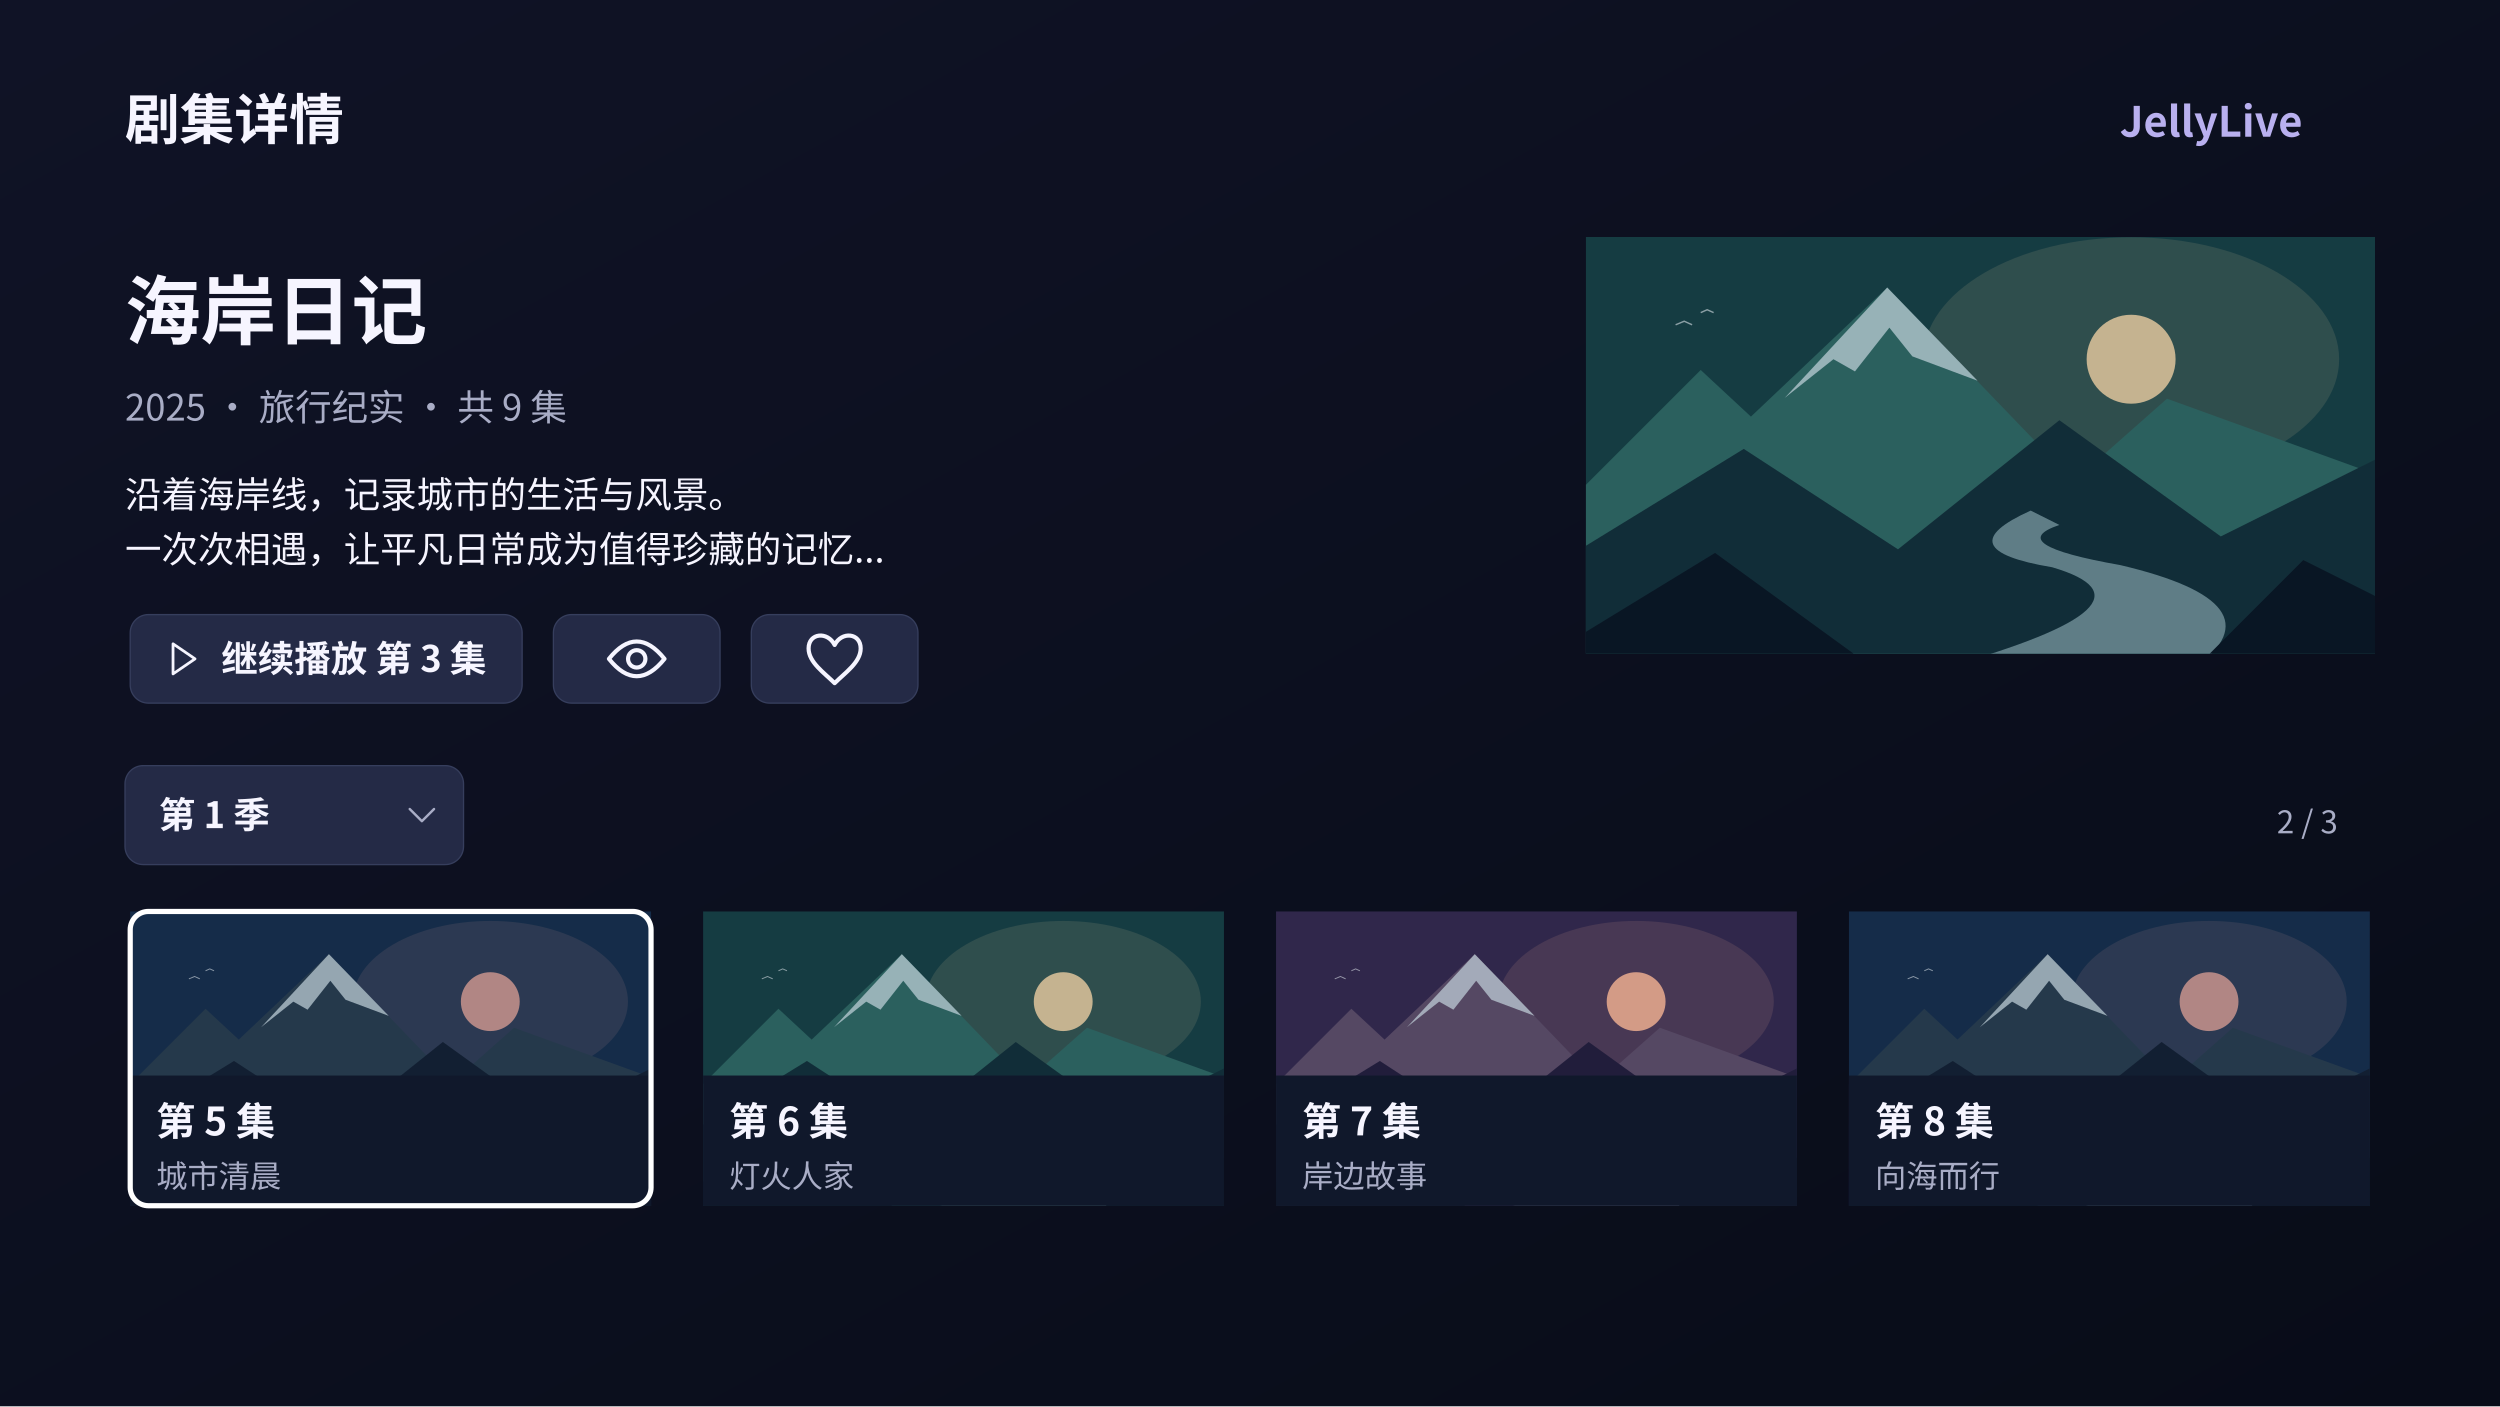
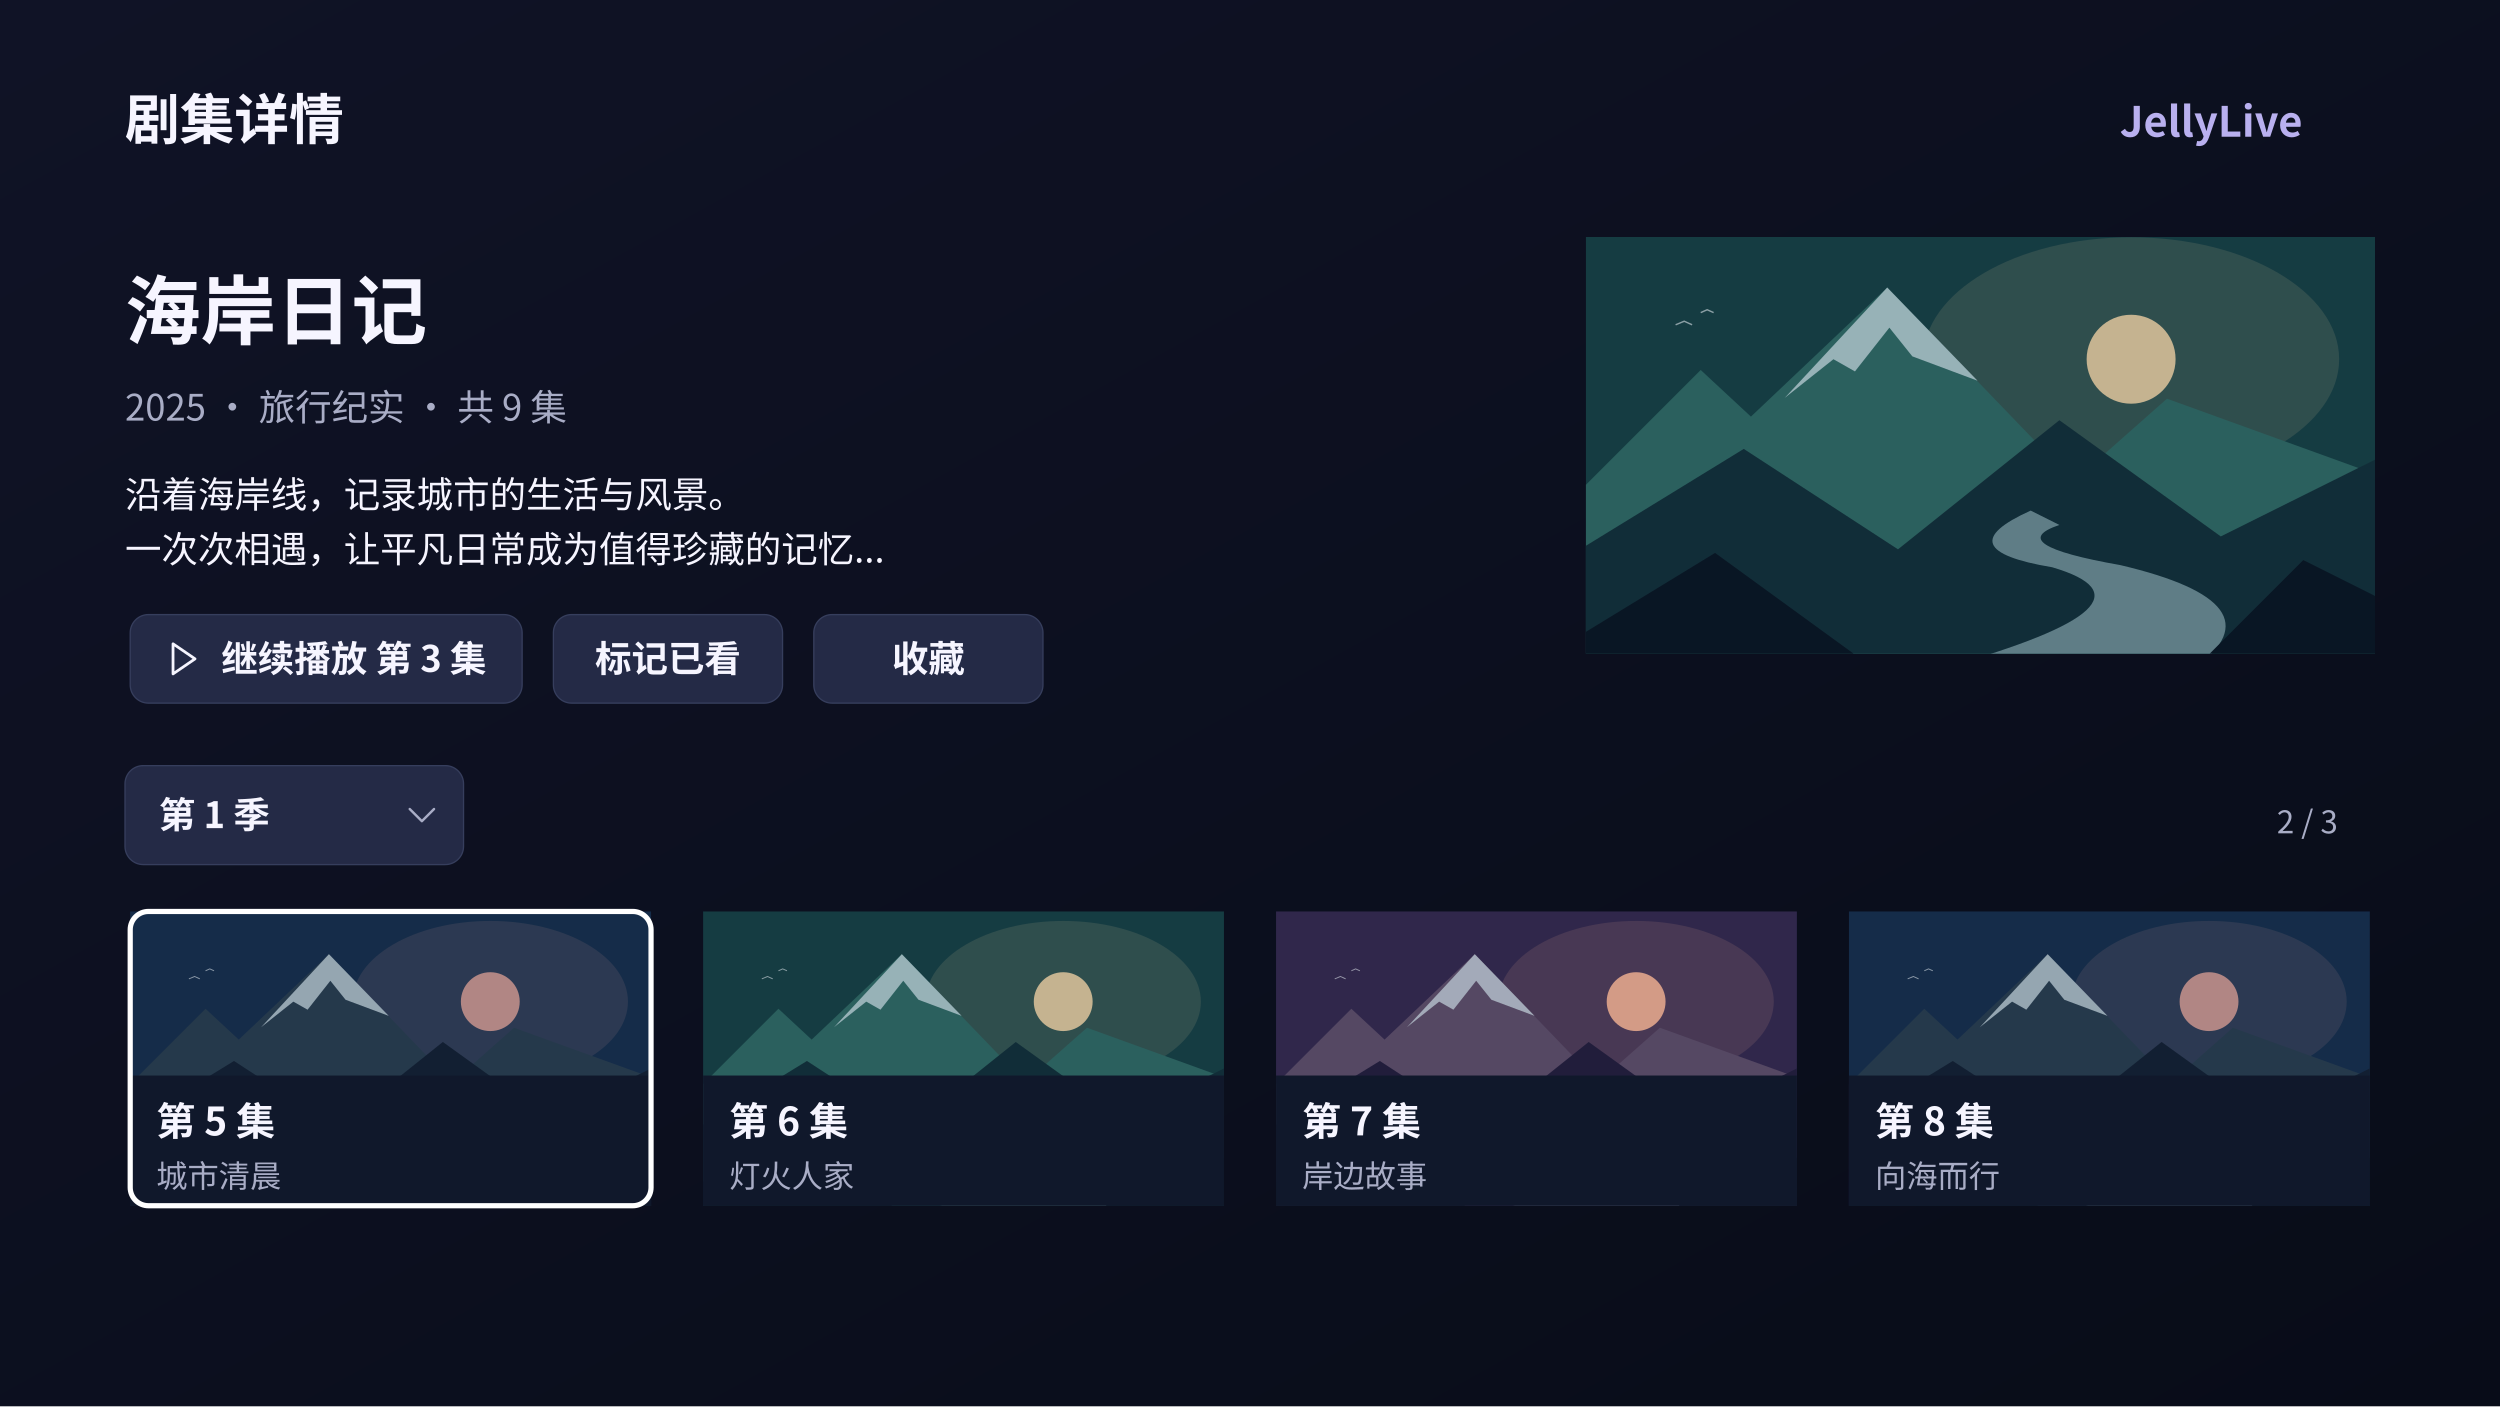
<svg xmlns="http://www.w3.org/2000/svg" width="1920" height="1080" viewBox="0 0 1920 1080" role="img" aria-labelledby="title desc">
  <defs>
    <linearGradient id="bg" x2="1" y2="1">
      <stop stop-color="#101326" />
      <stop offset="1" stop-color="#080c18" />
    </linearGradient>
    <linearGradient id="purple" x2="1" y2="1">
      <stop stop-color="#6652d5" />
      <stop offset="1" stop-color="#3a327d" />
    </linearGradient>
  </defs>
  <g font-family="Noto Sans CJK SC, Microsoft YaHei, sans-serif">
    <rect width="1920" height="1080" fill="url(#bg)" />
    <text x="96" y="107" fill="#f6f5ff" font-size="42" font-weight="650">剧集详情</text>
    <text x="1628" y="105" fill="#b9b0ef" font-size="32" font-weight="600">JellyLive</text>
    <svg x="1218" y="182" width="606" height="320" viewBox="0 0 1100 620" preserveAspectRatio="xMidYMid slice">
      <rect width="1100" height="620" fill="#153c42" />
      <ellipse cx="760" cy="190" rx="290" ry="170" fill="#c5b390" opacity=".15" />
      <circle cx="760" cy="190" r="62" fill="#c5b390" />
      <path d="M0 365 L160 205 L230 270 L420 90 L680 360 L810 245 L1100 350 V620 H0Z" fill="#2b605e" />
      <path d="M277 244 L420 90 L546 220 L455 186 L423 146 L375 207 L345 190Z" fill="#c4d4dd" opacity=".7" />
      <path d="M0 450 L220 315 L435 455 L660 275 L885 437 L1100 330 V620 H0Z" fill="#112d38" />
      <path d="M620 401 Q500 455 650 480 Q820 530 500 620 H850 Q970 530 745 477 Q580 448 660 421Z" fill="#93b3bb" opacity=".6" />
      <path d="M0 570 L180 460 L400 620 H0Z M850 620 L1000 470 L1100 520 V620Z" fill="#091624" />
      <path d="M125 142 l12 -5 l11 5 M160 125 l9 -4 l9 4" fill="none" stroke="#dae1e7" stroke-width="2" opacity=".6" />
    </svg>
    <text x="96" y="260" fill="#f6f5ff" font-size="58" font-weight="650">海岸日记</text>
    <text x="96" y="323" fill="#a9adc6" font-size="28" font-weight="400">2025 · 旅行纪实 · 共 9 集</text>
    <g data-role="overview" data-max-lines="2">
      <text x="96" y="390" fill="#f6f5ff" font-size="28" font-weight="400">沿着海岸线，记录城市的生活与风景。</text>
      <text x="96" y="432" fill="#f6f5ff" font-size="28" font-weight="400">一次次相遇，让平凡日常成为值得珍藏的记忆...</text>
    </g>
    <g data-role="series-actions" data-y="472" data-overview-bottom="442" data-gap="30">
      <rect x="100" y="472" width="301" height="68" rx="14" fill="#242a46" stroke="#363e5d" stroke-width="1" />
      <g transform="translate(124 490.0) scale(0.8888889)">
        <path d="M10 5 L29 18 L10 31 Z" fill="none" stroke="#f6f5ff" stroke-width="2.4" stroke-linecap="round" stroke-linejoin="round" />
      </g>
      <text x="170" y="516.0" fill="#f6f5ff" font-size="28" font-weight="600">继续播放 第 3 集</text>
-       <g data-role="detail-action" aria-label="标记剧集已看">
-         <rect x="425" y="472" width="128" height="68" rx="14" fill="#242a46" stroke="#363e5d" stroke-width="1" />
-         <g transform="translate(465 482) scale(1.333333)">
-           <path d="M2 18 Q18 -2 34 18 Q18 38 2 18 Z M23 18 A5 5 0 1 1 13 18 A5 5 0 1 1 23 18" fill="none" stroke="#f6f5ff" stroke-width="2.4" stroke-linecap="round" stroke-linejoin="round" />
-         </g>
+       <g data-role="detail-action" aria-label="标记已看">
+         <rect x="425" y="472" width="176" height="68" rx="14" fill="#242a46" stroke="#363e5d" stroke-width="1" />
+         <text x="513.0" y="516.0" text-anchor="middle" fill="#f6f5ff" font-size="28" font-weight="600">标记已看</text>
      </g>
-       <g data-role="detail-action" aria-label="收藏剧集">
-         <rect x="577" y="472" width="128" height="68" rx="14" fill="#242a46" stroke="#363e5d" stroke-width="1" />
-         <g transform="translate(617 482) scale(1.333333)">
-           <path d="M18 32 C12 26 3 20 3 12 C3 3 14 2 18 10 C22 2 33 3 33 12 C33 20 24 26 18 32 Z" fill="none" stroke="#f6f5ff" stroke-width="2.4" stroke-linecap="round" stroke-linejoin="round" />
-         </g>
+       <g data-role="detail-action" aria-label="收藏">
+         <rect x="625" y="472" width="176" height="68" rx="14" fill="#242a46" stroke="#363e5d" stroke-width="1" />
+         <text x="713.0" y="516.0" text-anchor="middle" fill="#f6f5ff" font-size="28" font-weight="600">收藏</text>
      </g>
    </g>
    <rect x="96" y="588" width="260" height="76" rx="14" fill="#242a46" stroke="#363e5d" stroke-width="1" />
    <text x="122" y="636.0" fill="#f6f5ff" font-size="28" font-weight="600">第 1 季</text>
    <g transform="translate(310 612) scale(0.7777778)">
      <path d="M6 12 L18 24 L30 12" fill="none" stroke="#a9adc6" stroke-width="2.4" stroke-linecap="round" stroke-linejoin="round" />
    </g>
    <text x="1772" y="640" text-anchor="middle" fill="#a9adc6" font-size="24" font-weight="400">2 / 3</text>
    <g data-role="episode-page" data-page="2" data-pages="3">
      <svg x="100" y="700" width="400" height="226" viewBox="0 0 1100 620" preserveAspectRatio="xMidYMid slice">
        <rect width="1100" height="620" fill="#152c49" />
        <ellipse cx="760" cy="190" rx="290" ry="170" fill="#b18684" opacity=".15" />
        <circle cx="760" cy="190" r="62" fill="#b18684" />
        <path d="M0 365 L160 205 L230 270 L420 90 L680 360 L810 245 L1100 350 V620 H0Z" fill="#25394b" />
        <path d="M277 244 L420 90 L546 220 L455 186 L423 146 L375 207 L345 190Z" fill="#c4d4dd" opacity=".7" />
        <path d="M0 450 L220 315 L435 455 L660 275 L885 437 L1100 330 V620 H0Z" fill="#121f32" />
        <path d="M620 401 Q500 455 650 480 Q820 530 500 620 H850 Q970 530 745 477 Q580 448 660 421Z" fill="#93b3bb" opacity=".6" />
        <path d="M0 570 L180 460 L400 620 H0Z M850 620 L1000 470 L1100 520 V620Z" fill="#091624" />
        <path d="M125 142 l12 -5 l11 5 M160 125 l9 -4 l9 4" fill="none" stroke="#dae1e7" stroke-width="2" opacity=".6" />
      </svg>
      <rect x="100" y="826" width="400" height="100" rx="0" fill="#10182b" stroke="none" stroke-width="1" />
      <text x="120" y="872" fill="#f6f5ff" font-size="30" font-weight="650">第 5 集</text>
      <text x="120" y="912" fill="#a9adc6" font-size="24" font-weight="400">城市清晨</text>
      <rect x="100" y="700" width="400" height="226" rx="14" fill="none" stroke="#fff" stroke-width="4" />
      <svg x="540" y="700" width="400" height="226" viewBox="0 0 1100 620" preserveAspectRatio="xMidYMid slice">
        <rect width="1100" height="620" fill="#153c42" />
        <ellipse cx="760" cy="190" rx="290" ry="170" fill="#c5b390" opacity=".15" />
        <circle cx="760" cy="190" r="62" fill="#c5b390" />
        <path d="M0 365 L160 205 L230 270 L420 90 L680 360 L810 245 L1100 350 V620 H0Z" fill="#2b605e" />
        <path d="M277 244 L420 90 L546 220 L455 186 L423 146 L375 207 L345 190Z" fill="#c4d4dd" opacity=".7" />
        <path d="M0 450 L220 315 L435 455 L660 275 L885 437 L1100 330 V620 H0Z" fill="#112d38" />
        <path d="M620 401 Q500 455 650 480 Q820 530 500 620 H850 Q970 530 745 477 Q580 448 660 421Z" fill="#93b3bb" opacity=".6" />
        <path d="M0 570 L180 460 L400 620 H0Z M850 620 L1000 470 L1100 520 V620Z" fill="#091624" />
        <path d="M125 142 l12 -5 l11 5 M160 125 l9 -4 l9 4" fill="none" stroke="#dae1e7" stroke-width="2" opacity=".6" />
      </svg>
      <rect x="540" y="826" width="400" height="100" rx="0" fill="#10182b" stroke="none" stroke-width="1" />
      <text x="560" y="872" fill="#f6f5ff" font-size="30" font-weight="650">第 6 集</text>
      <text x="560" y="912" fill="#a9adc6" font-size="24" font-weight="400">灯火人家</text>
      <svg x="980" y="700" width="400" height="226" viewBox="0 0 1100 620" preserveAspectRatio="xMidYMid slice">
        <rect width="1100" height="620" fill="#30274b" />
        <ellipse cx="760" cy="190" rx="290" ry="170" fill="#d39b86" opacity=".15" />
        <circle cx="760" cy="190" r="62" fill="#d39b86" />
        <path d="M0 365 L160 205 L230 270 L420 90 L680 360 L810 245 L1100 350 V620 H0Z" fill="#554863" />
        <path d="M277 244 L420 90 L546 220 L455 186 L423 146 L375 207 L345 190Z" fill="#c4d4dd" opacity=".7" />
        <path d="M0 450 L220 315 L435 455 L660 275 L885 437 L1100 330 V620 H0Z" fill="#211d3b" />
        <path d="M620 401 Q500 455 650 480 Q820 530 500 620 H850 Q970 530 745 477 Q580 448 660 421Z" fill="#93b3bb" opacity=".6" />
        <path d="M0 570 L180 460 L400 620 H0Z M850 620 L1000 470 L1100 520 V620Z" fill="#091624" />
        <path d="M125 142 l12 -5 l11 5 M160 125 l9 -4 l9 4" fill="none" stroke="#dae1e7" stroke-width="2" opacity=".6" />
      </svg>
      <rect x="980" y="826" width="400" height="100" rx="0" fill="#10182b" stroke="none" stroke-width="1" />
      <text x="1000" y="872" fill="#f6f5ff" font-size="30" font-weight="650">第 7 集</text>
      <text x="1000" y="912" fill="#a9adc6" font-size="24" font-weight="400">岸边故事</text>
      <svg x="1420" y="700" width="400" height="226" viewBox="0 0 1100 620" preserveAspectRatio="xMidYMid slice">
        <rect width="1100" height="620" fill="#152c49" />
        <ellipse cx="760" cy="190" rx="290" ry="170" fill="#b18684" opacity=".15" />
        <circle cx="760" cy="190" r="62" fill="#b18684" />
        <path d="M0 365 L160 205 L230 270 L420 90 L680 360 L810 245 L1100 350 V620 H0Z" fill="#25394b" />
        <path d="M277 244 L420 90 L546 220 L455 186 L423 146 L375 207 L345 190Z" fill="#c4d4dd" opacity=".7" />
        <path d="M0 450 L220 315 L435 455 L660 275 L885 437 L1100 330 V620 H0Z" fill="#121f32" />
        <path d="M620 401 Q500 455 650 480 Q820 530 500 620 H850 Q970 530 745 477 Q580 448 660 421Z" fill="#93b3bb" opacity=".6" />
        <path d="M0 570 L180 460 L400 620 H0Z M850 620 L1000 470 L1100 520 V620Z" fill="#091624" />
        <path d="M125 142 l12 -5 l11 5 M160 125 l9 -4 l9 4" fill="none" stroke="#dae1e7" stroke-width="2" opacity=".6" />
      </svg>
      <rect x="1420" y="826" width="400" height="100" rx="0" fill="#10182b" stroke="none" stroke-width="1" />
      <text x="1440" y="872" fill="#f6f5ff" font-size="30" font-weight="650">第 8 集</text>
      <text x="1440" y="912" fill="#a9adc6" font-size="24" font-weight="400">向海而行</text>
    </g>
  </g>
</svg>
